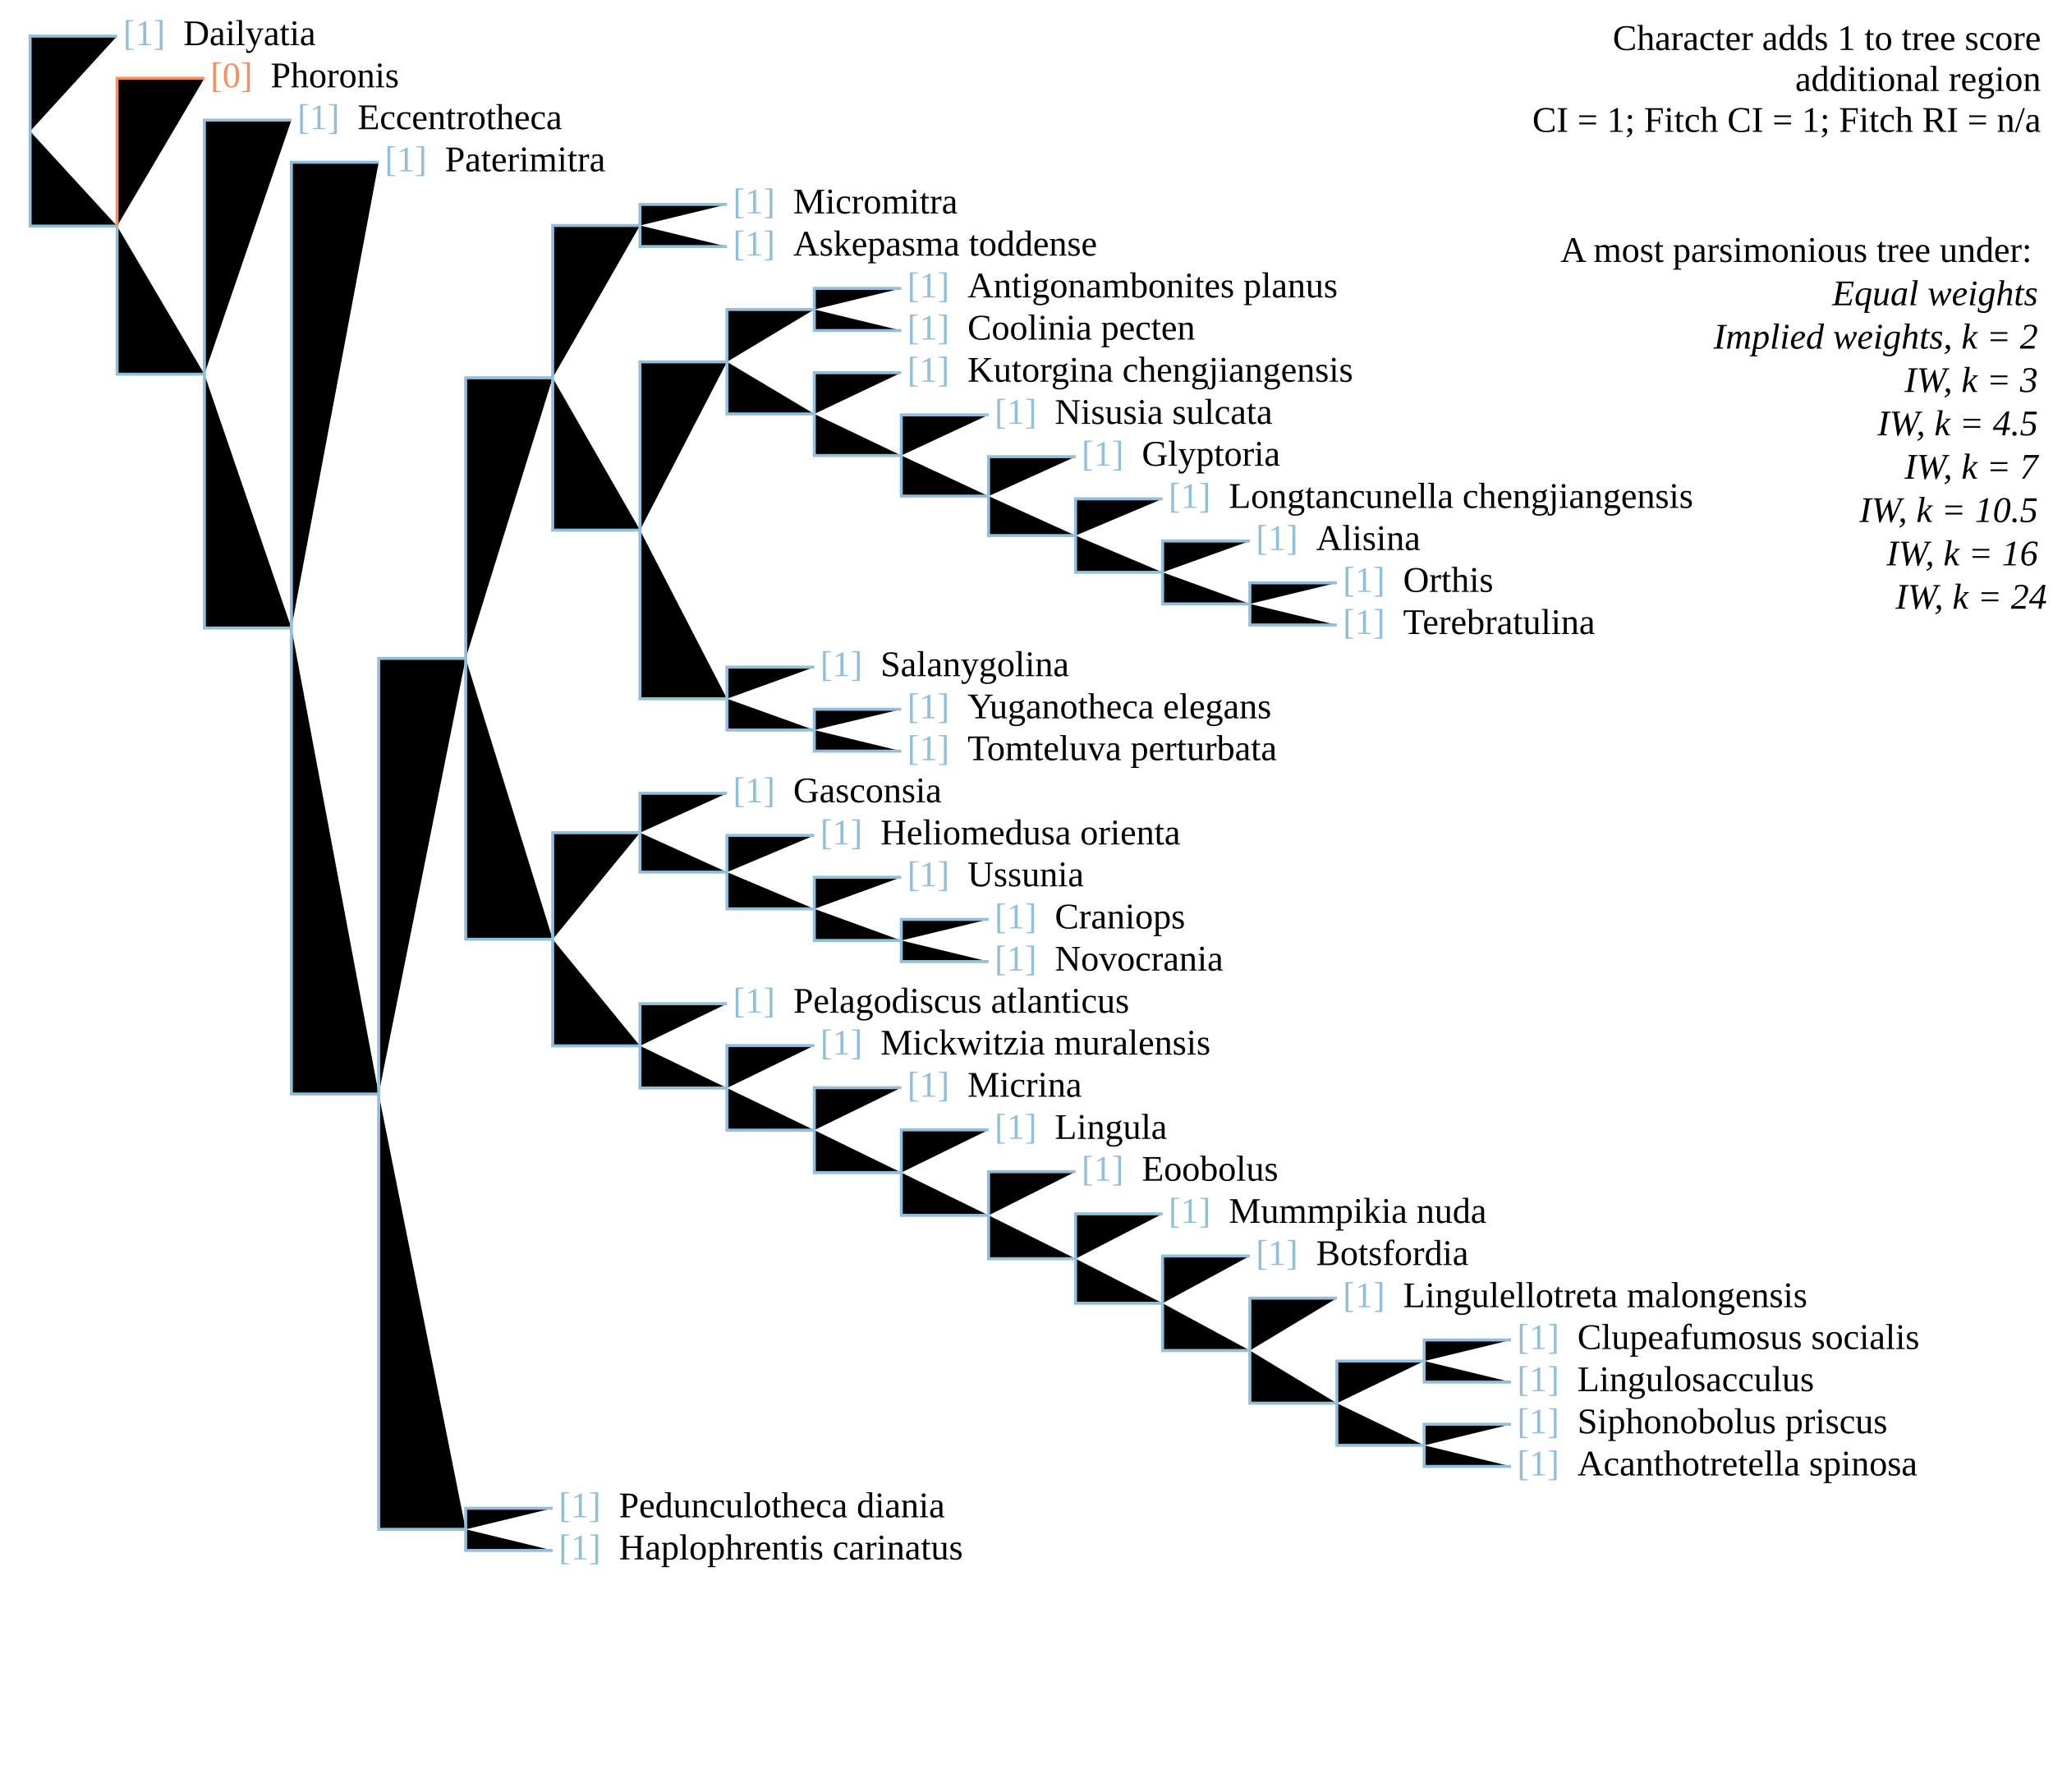
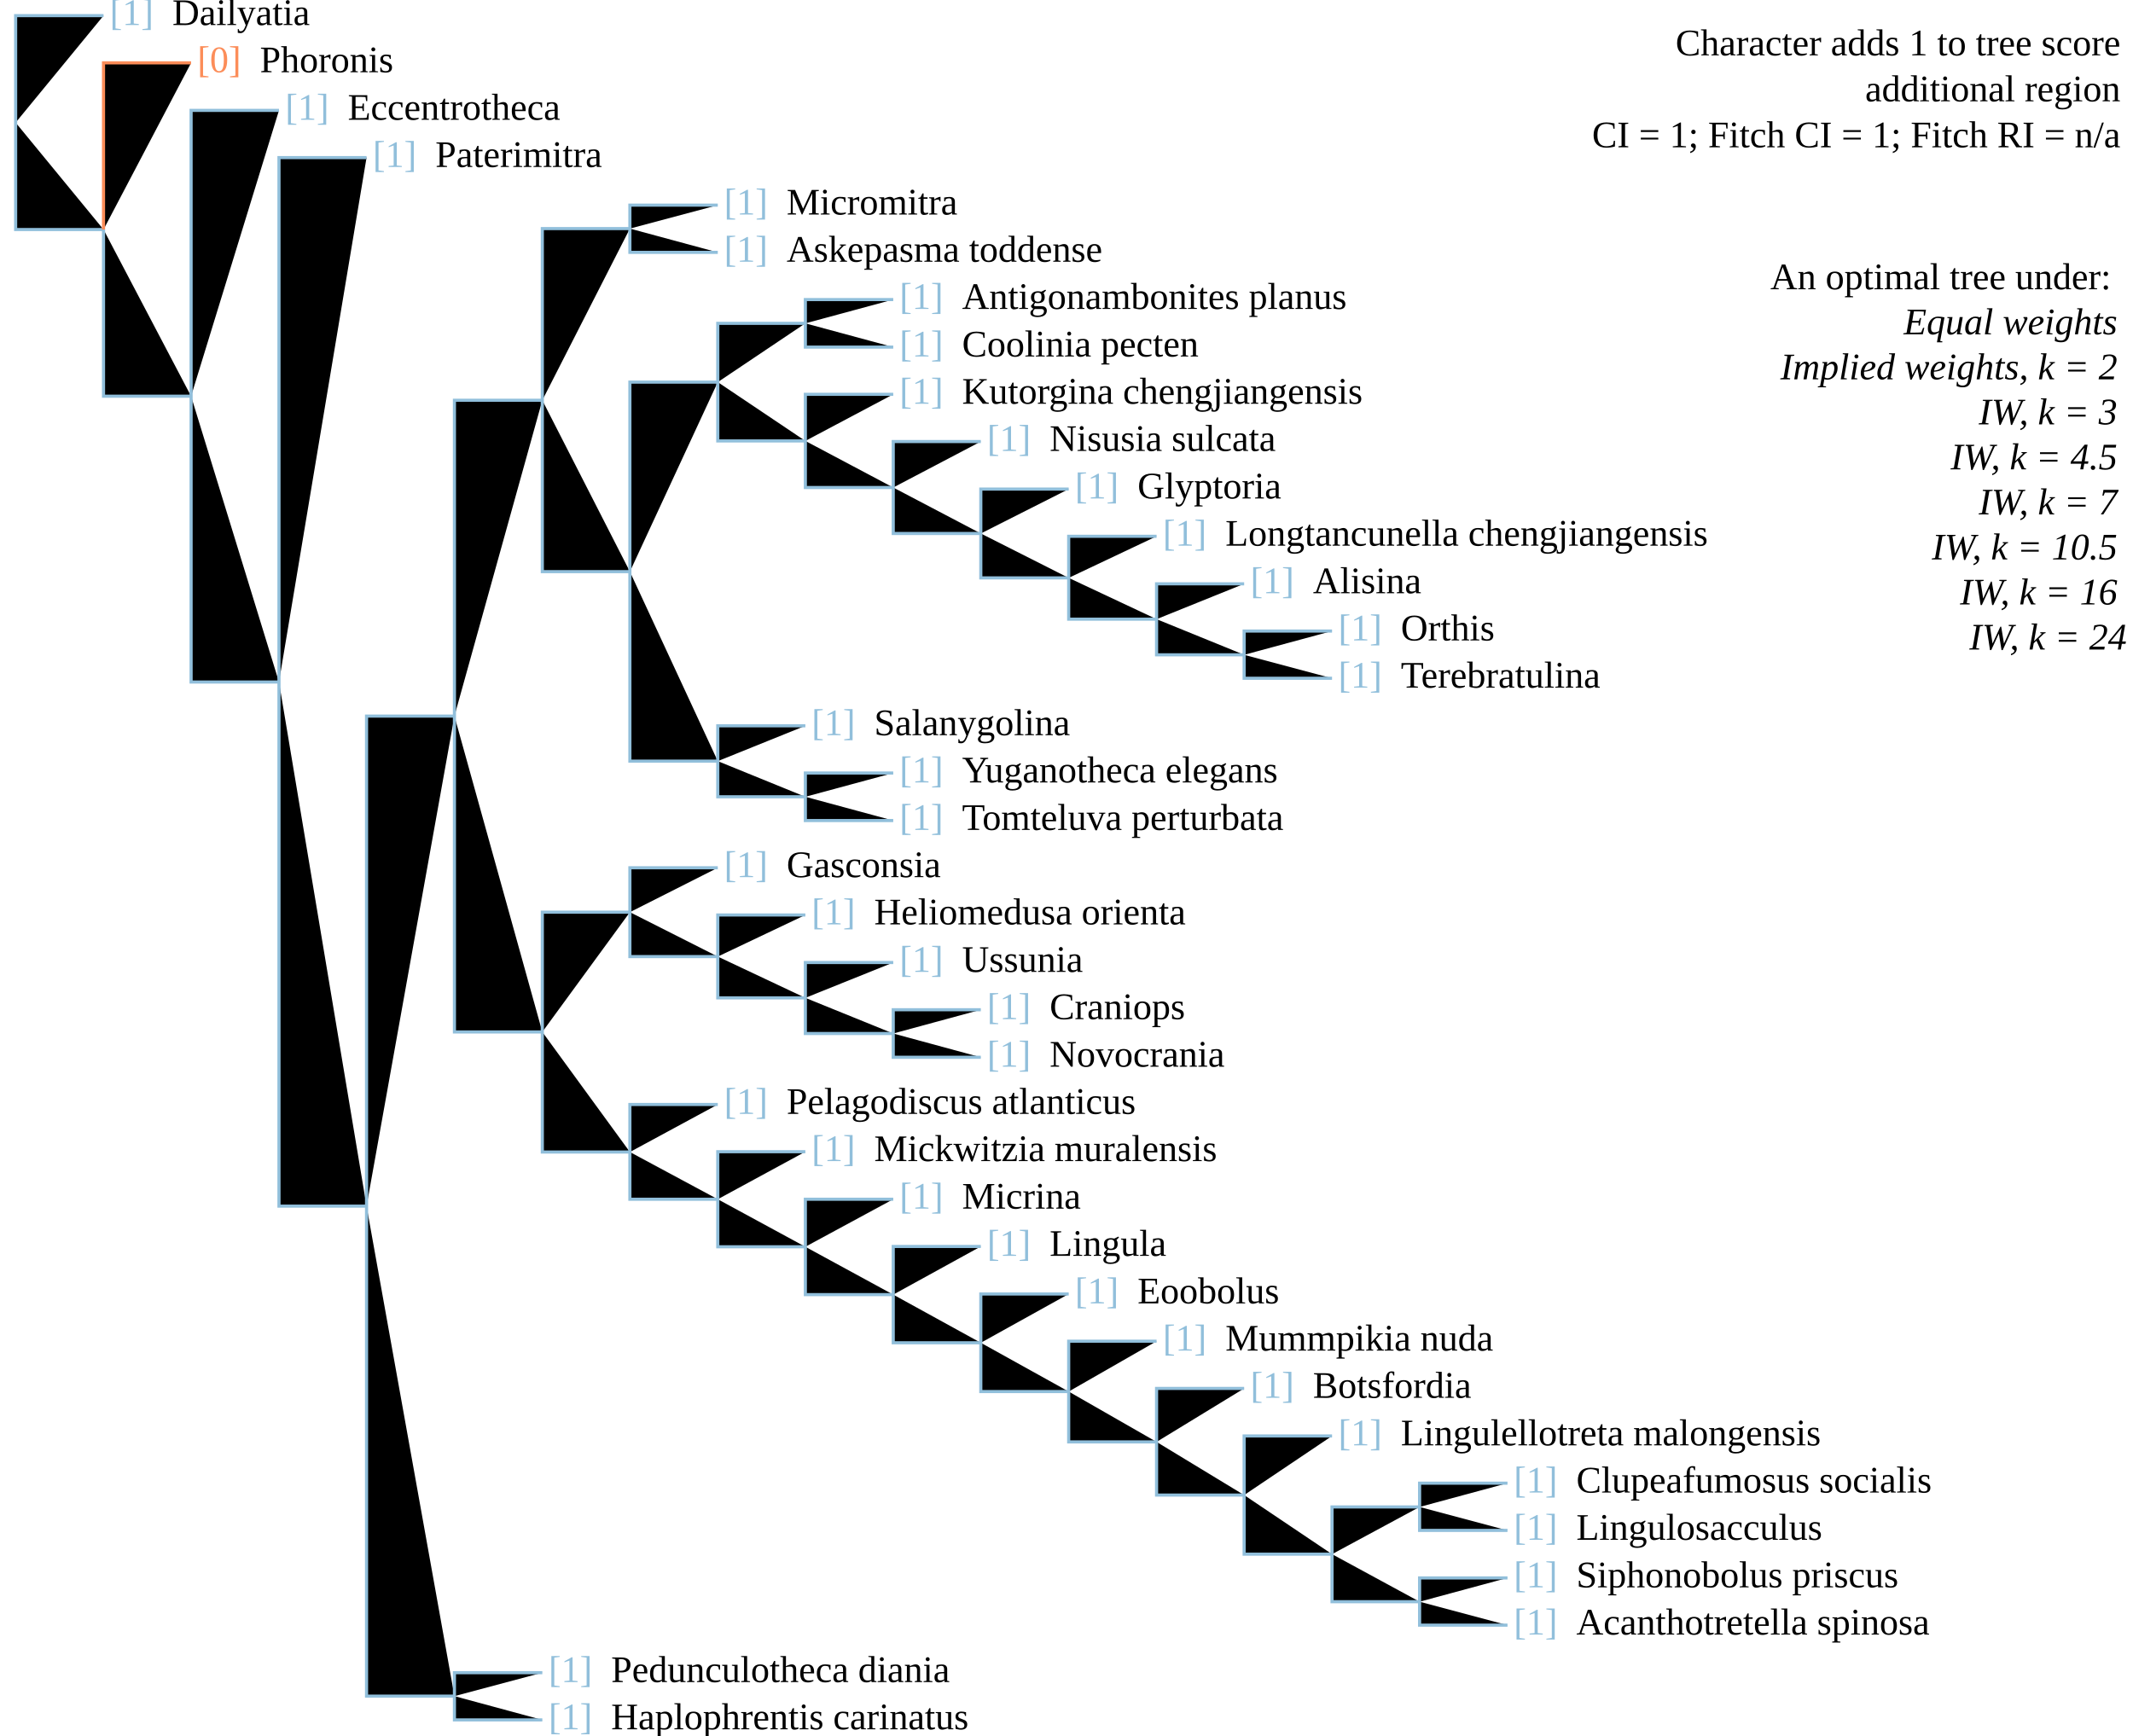
- <svg xmlns="http://www.w3.org/2000/svg" version="1.1" width="682" height="595" class="tree" char="1">
-   <text x="678" y="16.6" text-anchor="end" class="stepsLabel">Character adds <tspan class="score">1</tspan> to tree score</text>
-   <text x="678" y="30.2" text-anchor="end" class="stepsLabel">
+ <svg xmlns="http://www.w3.org/2000/svg" version="1.1" width="682" height="555" class="tree" char="1">
+   <text x="678" y="17.7" text-anchor="end" class="stepsLabel">Character adds <tspan class="score">1</tspan> to tree score</text>
+   <text x="678" y="32.4" text-anchor="end" class="stepsLabel">
    <tspan class="score" /> additional region</text>
-   <text x="678" y="43.8" text-anchor="end" class="stepsLabel">CI = 1; Fitch CI = 1; Fitch RI = n/a</text>
-   <text x="678" y="71" text-anchor="end" class="stepsLabel">
-     <tspan dy="16">A most parsimonious tree under:</tspan>
+   <text x="678" y="47.1" text-anchor="end" class="stepsLabel">CI = 1; Fitch CI = 1; Fitch RI = n/a</text>
+   <text x="678" y="76.5" text-anchor="end" class="stepsLabel">
+     <tspan dy="16">An optimal tree under:</tspan>
    <tspan x="680" style="font-style:italic" class="notThisAn" dy="1.2em">Equal weights</tspan>
    <tspan x="680" style="font-style:italic" class="notThisAn" dy="1.2em">Implied weights, k = 2</tspan>
    <tspan x="680" style="font-style:italic" class="notThisAn" dy="1.2em">IW, k = 3</tspan>
    <tspan x="680" style="font-style:italic" class="notThisAn" dy="1.2em">IW, k = 4.5</tspan>
    <tspan x="680" style="font-style:italic" class="thisAn" dy="1.2em">IW, k = 7</tspan>
    <tspan x="680" style="font-style:italic" class="thisAn" dy="1.2em">IW, k = 10.5</tspan>
    <tspan x="680" style="font-style:italic" class="thisAn" dy="1.2em">IW, k = 16</tspan>
    <tspan x="680" style="font-style:italic" class="thisAn" dy="1.2em">IW, k = 24</tspan>
  </text>
-   <text x="40.9" y="15" fill="#91bfdb" class="flag">[1]</text>
-   <text x="60.9" y="15" class="taxonLabel">Dailyatia</text>
-   <text x="98.8" y="42.9" fill="#91bfdb" class="flag">[1]</text>
-   <text x="118.8" y="42.9" class="taxonLabel">Eccentrotheca</text>
-   <text x="69.9" y="29" fill="#fc8d59" class="flag">[0]</text>
-   <text x="89.9" y="29" class="taxonLabel">Phoronis</text>
-   <text x="127.8" y="56.9" fill="#91bfdb" class="flag">[1]</text>
-   <text x="147.8" y="56.9" class="taxonLabel">Paterimitra</text>
-   <text x="243.5" y="70.9" fill="#91bfdb" class="flag">[1]</text>
-   <text x="263.5" y="70.9" class="taxonLabel">Micromitra</text>
-   <text x="243.5" y="84.9" fill="#91bfdb" class="flag">[1]</text>
-   <text x="263.5" y="84.9" class="taxonLabel">Askepasma toddense</text>
-   <text x="272.5" y="224.6" fill="#91bfdb" class="flag">[1]</text>
-   <text x="292.5" y="224.6" class="taxonLabel">Salanygolina</text>
-   <text x="301.4" y="252.5" fill="#91bfdb" class="flag">[1]</text>
-   <text x="321.4" y="252.5" class="taxonLabel">Tomteluva perturbata</text>
-   <text x="301.4" y="238.6" fill="#91bfdb" class="flag">[1]</text>
-   <text x="321.4" y="238.6" class="taxonLabel">Yuganotheca elegans</text>
-   <text x="301.4" y="112.8" fill="#91bfdb" class="flag">[1]</text>
-   <text x="321.4" y="112.8" class="taxonLabel">Coolinia pecten</text>
-   <text x="301.4" y="98.8" fill="#91bfdb" class="flag">[1]</text>
-   <text x="321.4" y="98.8" class="taxonLabel">Antigonambonites planus</text>
-   <text x="301.4" y="126.8" fill="#91bfdb" class="flag">[1]</text>
-   <text x="321.4" y="126.8" class="taxonLabel">Kutorgina chengjiangensis</text>
-   <text x="330.4" y="140.8" fill="#91bfdb" class="flag">[1]</text>
-   <text x="350.4" y="140.8" class="taxonLabel">Nisusia sulcata</text>
-   <text x="359.3" y="154.7" fill="#91bfdb" class="flag">[1]</text>
-   <text x="379.3" y="154.7" class="taxonLabel">Glyptoria</text>
-   <text x="388.2" y="168.7" fill="#91bfdb" class="flag">[1]</text>
-   <text x="408.2" y="168.7" class="taxonLabel">Longtancunella chengjiangensis</text>
-   <text x="417.2" y="182.7" fill="#91bfdb" class="flag">[1]</text>
-   <text x="437.2" y="182.7" class="taxonLabel">Alisina</text>
-   <text x="446.1" y="210.6" fill="#91bfdb" class="flag">[1]</text>
-   <text x="466.1" y="210.6" class="taxonLabel">Terebratulina</text>
-   <text x="446.1" y="196.6" fill="#91bfdb" class="flag">[1]</text>
-   <text x="466.1" y="196.6" class="taxonLabel">Orthis</text>
-   <text x="243.5" y="266.5" fill="#91bfdb" class="flag">[1]</text>
-   <text x="263.5" y="266.5" class="taxonLabel">Gasconsia</text>
-   <text x="272.5" y="280.5" fill="#91bfdb" class="flag">[1]</text>
-   <text x="292.5" y="280.5" class="taxonLabel">Heliomedusa orienta</text>
-   <text x="301.4" y="294.4" fill="#91bfdb" class="flag">[1]</text>
-   <text x="321.4" y="294.4" class="taxonLabel">Ussunia</text>
-   <text x="330.4" y="322.4" fill="#91bfdb" class="flag">[1]</text>
-   <text x="350.4" y="322.4" class="taxonLabel">Novocrania</text>
-   <text x="330.4" y="308.4" fill="#91bfdb" class="flag">[1]</text>
-   <text x="350.4" y="308.4" class="taxonLabel">Craniops</text>
-   <text x="243.5" y="336.4" fill="#91bfdb" class="flag">[1]</text>
-   <text x="263.5" y="336.4" class="taxonLabel">Pelagodiscus atlanticus</text>
-   <text x="272.5" y="350.3" fill="#91bfdb" class="flag">[1]</text>
-   <text x="292.5" y="350.3" class="taxonLabel">Mickwitzia muralensis</text>
-   <text x="301.4" y="364.3" fill="#91bfdb" class="flag">[1]</text>
-   <text x="321.4" y="364.3" class="taxonLabel">Micrina</text>
-   <text x="330.4" y="378.3" fill="#91bfdb" class="flag">[1]</text>
-   <text x="350.4" y="378.3" class="taxonLabel">Lingula</text>
-   <text x="359.3" y="392.2" fill="#91bfdb" class="flag">[1]</text>
-   <text x="379.3" y="392.2" class="taxonLabel">Eoobolus</text>
-   <text x="388.2" y="406.2" fill="#91bfdb" class="flag">[1]</text>
-   <text x="408.2" y="406.2" class="taxonLabel">Mummpikia nuda</text>
-   <text x="417.2" y="420.2" fill="#91bfdb" class="flag">[1]</text>
-   <text x="437.2" y="420.2" class="taxonLabel">Botsfordia</text>
-   <text x="446.1" y="434.2" fill="#91bfdb" class="flag">[1]</text>
-   <text x="466.1" y="434.2" class="taxonLabel">Lingulellotreta malongensis</text>
-   <text x="504" y="448.1" fill="#91bfdb" class="flag">[1]</text>
-   <text x="524" y="448.1" class="taxonLabel">Clupeafumosus socialis</text>
-   <text x="504" y="462.1" fill="#91bfdb" class="flag">[1]</text>
-   <text x="524" y="462.1" class="taxonLabel">Lingulosacculus</text>
-   <text x="504" y="476.1" fill="#91bfdb" class="flag">[1]</text>
-   <text x="524" y="476.1" class="taxonLabel">Siphonobolus priscus</text>
-   <text x="504" y="490.1" fill="#91bfdb" class="flag">[1]</text>
-   <text x="524" y="490.1" class="taxonLabel">Acanthotretella spinosa</text>
-   <text x="185.6" y="518" fill="#91bfdb" class="flag">[1]</text>
-   <text x="205.6" y="518" class="taxonLabel">Haplophrentis carinatus</text>
-   <text x="185.6" y="504" fill="#91bfdb" class="flag">[1]</text>
-   <text x="205.6" y="504" class="taxonLabel">Pedunculotheca diania</text>
-   <path d="M10,43.6V12H38.9M10,43.6V75.1H38.9M38.9,75.1V124.3H67.9M67.9,124.3V39.9H96.8M67.9,124.3V208.6H96.8M96.8,208.6V53.9H125.8M96.8,208.6V363.4H125.8M125.8,363.4V218.7H154.7M154.7,218.7V125.5H183.6M183.6,125.5V74.9H212.6M212.6,74.9V67.9H241.5M212.6,74.9V81.9H241.5M183.6,125.5V176.1H212.6M212.6,176.1V120.2H241.5M241.5,120.2V102.8H270.5M270.5,102.8V95.8H299.4M270.5,102.8V109.8H299.4M241.5,120.2V137.5H270.5M270.5,137.5V123.8H299.4M270.5,137.5V151.3H299.4M299.4,151.3V137.8H328.4M299.4,151.3V164.8H328.4M328.4,164.8V151.7H357.3M328.4,164.8V177.9H357.3M357.3,177.9V165.7H386.2M357.3,177.9V190.1H386.2M386.2,190.1V179.7H415.2M386.2,190.1V200.6H415.2M415.2,200.6V193.6H444.1M415.2,200.6V207.6H444.1M212.6,176.1V232.1H241.5M241.5,232.1V221.6H270.5M241.5,232.1V242.5H270.5M270.5,242.5V235.6H299.4M270.5,242.5V249.5H299.4M154.7,218.7V312H183.6M183.6,312V276.6H212.6M212.6,276.6V263.5H241.5M212.6,276.6V289.7H241.5M241.5,289.7V277.5H270.5M241.5,289.7V301.9H270.5M270.5,301.9V291.4H299.4M270.5,301.9V312.4H299.4M299.4,312.4V305.4H328.4M299.4,312.4V319.4H328.4M183.6,312V347.4H212.6M212.6,347.4V333.4H241.5M212.6,347.4V361.4H241.5M241.5,361.4V347.3H270.5M241.5,361.4V375.4H270.5M270.5,375.4V361.3H299.4M270.5,375.4V389.5H299.4M299.4,389.5V375.3H328.4M299.4,389.5V403.7H328.4M328.4,403.7V389.2H357.3M328.4,403.7V418.1H357.3M357.3,418.1V403.2H386.2M357.3,418.1V432.9H386.2M386.2,432.9V417.2H415.2M386.2,432.9V448.6H415.2M415.2,448.6V431.2H444.1M415.2,448.6V466.1H444.1M444.1,466.1V452.1H473.1M473.1,452.1V445.1H502M473.1,452.1V459.1H502M444.1,466.1V480.1H473.1M473.1,480.1V473.1H502M473.1,480.1V487.1H502M125.8,363.4V508H154.7M154.7,508V501H183.6M154.7,508V515H183.6" stroke="#91bfdb" />
-   <path d="M38.9,75.1V26H67.9" stroke="#fc8d59" />
+   <text x="35.1" y="8" fill="#91bfdb" class="flag">[1]</text>
+   <text x="55.1" y="8" class="taxonLabel">Dailyatia</text>
+   <text x="91.2" y="38.3" fill="#91bfdb" class="flag">[1]</text>
+   <text x="111.2" y="38.3" class="taxonLabel">Eccentrotheca</text>
+   <text x="63.1" y="23.1" fill="#fc8d59" class="flag">[0]</text>
+   <text x="83.1" y="23.1" class="taxonLabel">Phoronis</text>
+   <text x="119.2" y="53.4" fill="#91bfdb" class="flag">[1]</text>
+   <text x="139.2" y="53.4" class="taxonLabel">Paterimitra</text>
+   <text x="231.5" y="68.6" fill="#91bfdb" class="flag">[1]</text>
+   <text x="251.5" y="68.6" class="taxonLabel">Micromitra</text>
+   <text x="231.5" y="83.7" fill="#91bfdb" class="flag">[1]</text>
+   <text x="251.5" y="83.7" class="taxonLabel">Askepasma toddense</text>
+   <text x="259.5" y="235.1" fill="#91bfdb" class="flag">[1]</text>
+   <text x="279.5" y="235.1" class="taxonLabel">Salanygolina</text>
+   <text x="287.6" y="265.4" fill="#91bfdb" class="flag">[1]</text>
+   <text x="307.6" y="265.4" class="taxonLabel">Tomteluva perturbata</text>
+   <text x="287.6" y="250.2" fill="#91bfdb" class="flag">[1]</text>
+   <text x="307.6" y="250.2" class="taxonLabel">Yuganotheca elegans</text>
+   <text x="287.6" y="114" fill="#91bfdb" class="flag">[1]</text>
+   <text x="307.6" y="114" class="taxonLabel">Coolinia pecten</text>
+   <text x="287.6" y="98.8" fill="#91bfdb" class="flag">[1]</text>
+   <text x="307.6" y="98.8" class="taxonLabel">Antigonambonites planus</text>
+   <text x="287.6" y="129.1" fill="#91bfdb" class="flag">[1]</text>
+   <text x="307.6" y="129.1" class="taxonLabel">Kutorgina chengjiangensis</text>
+   <text x="315.6" y="144.2" fill="#91bfdb" class="flag">[1]</text>
+   <text x="335.6" y="144.2" class="taxonLabel">Nisusia sulcata</text>
+   <text x="343.7" y="159.4" fill="#91bfdb" class="flag">[1]</text>
+   <text x="363.7" y="159.4" class="taxonLabel">Glyptoria</text>
+   <text x="371.8" y="174.5" fill="#91bfdb" class="flag">[1]</text>
+   <text x="391.8" y="174.5" class="taxonLabel">Longtancunella chengjiangensis</text>
+   <text x="399.8" y="189.7" fill="#91bfdb" class="flag">[1]</text>
+   <text x="419.8" y="189.7" class="taxonLabel">Alisina</text>
+   <text x="427.9" y="219.9" fill="#91bfdb" class="flag">[1]</text>
+   <text x="447.9" y="219.9" class="taxonLabel">Terebratulina</text>
+   <text x="427.9" y="204.8" fill="#91bfdb" class="flag">[1]</text>
+   <text x="447.9" y="204.8" class="taxonLabel">Orthis</text>
+   <text x="231.5" y="280.5" fill="#91bfdb" class="flag">[1]</text>
+   <text x="251.5" y="280.5" class="taxonLabel">Gasconsia</text>
+   <text x="259.5" y="295.6" fill="#91bfdb" class="flag">[1]</text>
+   <text x="279.5" y="295.6" class="taxonLabel">Heliomedusa orienta</text>
+   <text x="287.6" y="310.8" fill="#91bfdb" class="flag">[1]</text>
+   <text x="307.6" y="310.8" class="taxonLabel">Ussunia</text>
+   <text x="315.6" y="341.1" fill="#91bfdb" class="flag">[1]</text>
+   <text x="335.6" y="341.1" class="taxonLabel">Novocrania</text>
+   <text x="315.6" y="325.9" fill="#91bfdb" class="flag">[1]</text>
+   <text x="335.6" y="325.9" class="taxonLabel">Craniops</text>
+   <text x="231.5" y="356.2" fill="#91bfdb" class="flag">[1]</text>
+   <text x="251.5" y="356.2" class="taxonLabel">Pelagodiscus atlanticus</text>
+   <text x="259.5" y="371.3" fill="#91bfdb" class="flag">[1]</text>
+   <text x="279.5" y="371.3" class="taxonLabel">Mickwitzia muralensis</text>
+   <text x="287.6" y="386.5" fill="#91bfdb" class="flag">[1]</text>
+   <text x="307.6" y="386.5" class="taxonLabel">Micrina</text>
+   <text x="315.6" y="401.6" fill="#91bfdb" class="flag">[1]</text>
+   <text x="335.6" y="401.6" class="taxonLabel">Lingula</text>
+   <text x="343.7" y="416.8" fill="#91bfdb" class="flag">[1]</text>
+   <text x="363.7" y="416.8" class="taxonLabel">Eoobolus</text>
+   <text x="371.8" y="431.9" fill="#91bfdb" class="flag">[1]</text>
+   <text x="391.8" y="431.9" class="taxonLabel">Mummpikia nuda</text>
+   <text x="399.8" y="447" fill="#91bfdb" class="flag">[1]</text>
+   <text x="419.8" y="447" class="taxonLabel">Botsfordia</text>
+   <text x="427.9" y="462.2" fill="#91bfdb" class="flag">[1]</text>
+   <text x="447.9" y="462.2" class="taxonLabel">Lingulellotreta malongensis</text>
+   <text x="484" y="477.3" fill="#91bfdb" class="flag">[1]</text>
+   <text x="504" y="477.3" class="taxonLabel">Clupeafumosus socialis</text>
+   <text x="484" y="492.4" fill="#91bfdb" class="flag">[1]</text>
+   <text x="504" y="492.4" class="taxonLabel">Lingulosacculus</text>
+   <text x="484" y="507.6" fill="#91bfdb" class="flag">[1]</text>
+   <text x="504" y="507.6" class="taxonLabel">Siphonobolus priscus</text>
+   <text x="484" y="522.7" fill="#91bfdb" class="flag">[1]</text>
+   <text x="504" y="522.7" class="taxonLabel">Acanthotretella spinosa</text>
+   <text x="175.4" y="553" fill="#91bfdb" class="flag">[1]</text>
+   <text x="195.4" y="553" class="taxonLabel">Haplophrentis carinatus</text>
+   <text x="175.4" y="537.9" fill="#91bfdb" class="flag">[1]</text>
+   <text x="195.4" y="537.9" class="taxonLabel">Pedunculotheca diania</text>
+   <path d="M5,39.2V5H33.1M5,39.2V73.4H33.1M33.1,73.4V126.7H61.1M61.1,126.7V35.3H89.2M61.1,126.7V218.1H89.2M89.2,218.1V50.4H117.2M89.2,218.1V385.7H117.2M117.2,385.7V229H145.3M145.3,229V128H173.4M173.4,128V73.1H201.4M201.4,73.1V65.6H229.5M201.4,73.1V80.7H229.5M173.4,128V182.8H201.4M201.4,182.8V122.2H229.5M229.5,122.2V103.4H257.5M257.5,103.4V95.8H285.6M257.5,103.4V111H285.6M229.5,122.2V141H257.5M257.5,141V126.1H285.6M257.5,141V155.9H285.6M285.6,155.9V141.2H313.6M285.6,155.9V170.6H313.6M313.6,170.6V156.4H341.7M313.6,170.6V184.8H341.7M341.7,184.8V171.5H369.8M341.7,184.8V198H369.8M369.8,198V186.7H397.8M369.8,198V209.4H397.8M397.8,209.4V201.8H425.9M397.8,209.4V216.9H425.9M201.4,182.8V243.4H229.5M229.5,243.4V232.1H257.5M229.5,243.4V254.8H257.5M257.5,254.8V247.2H285.6M257.5,254.8V262.4H285.6M145.3,229V330H173.4M173.4,330V291.7H201.4M201.4,291.7V277.5H229.5M201.4,291.7V305.9H229.5M229.5,305.9V292.6H257.5M229.5,305.9V319.1H257.5M257.5,319.1V307.8H285.6M257.5,319.1V330.5H285.6M285.6,330.5V322.9H313.6M285.6,330.5V338.1H313.6M173.4,330V368.4H201.4M201.4,368.4V353.2H229.5M201.4,368.4V383.5H229.5M229.5,383.5V368.3H257.5M229.5,383.5V398.7H257.5M257.5,398.7V383.5H285.6M257.5,398.7V414H285.6M285.6,414V398.6H313.6M285.6,414V429.4H313.6M313.6,429.4V413.8H341.7M313.6,429.4V445H341.7M341.7,445V428.9H369.8M341.7,445V461.1H369.8M369.8,461.1V444H397.8M369.8,461.1V478.1H397.8M397.8,478.1V459.2H425.9M397.8,478.1V497H425.9M425.9,497V481.9H453.9M453.9,481.9V474.3H482M453.9,481.9V489.4H482M425.9,497V512.2H453.9M453.9,512.2V504.6H482M453.9,512.2V519.7H482M117.2,385.7V542.4H145.3M145.3,542.4V534.9H173.4M145.3,542.4V550H173.4" stroke="#91bfdb" />
+   <path d="M33.1,73.4V20.1H61.1" stroke="#fc8d59" />
</svg>
